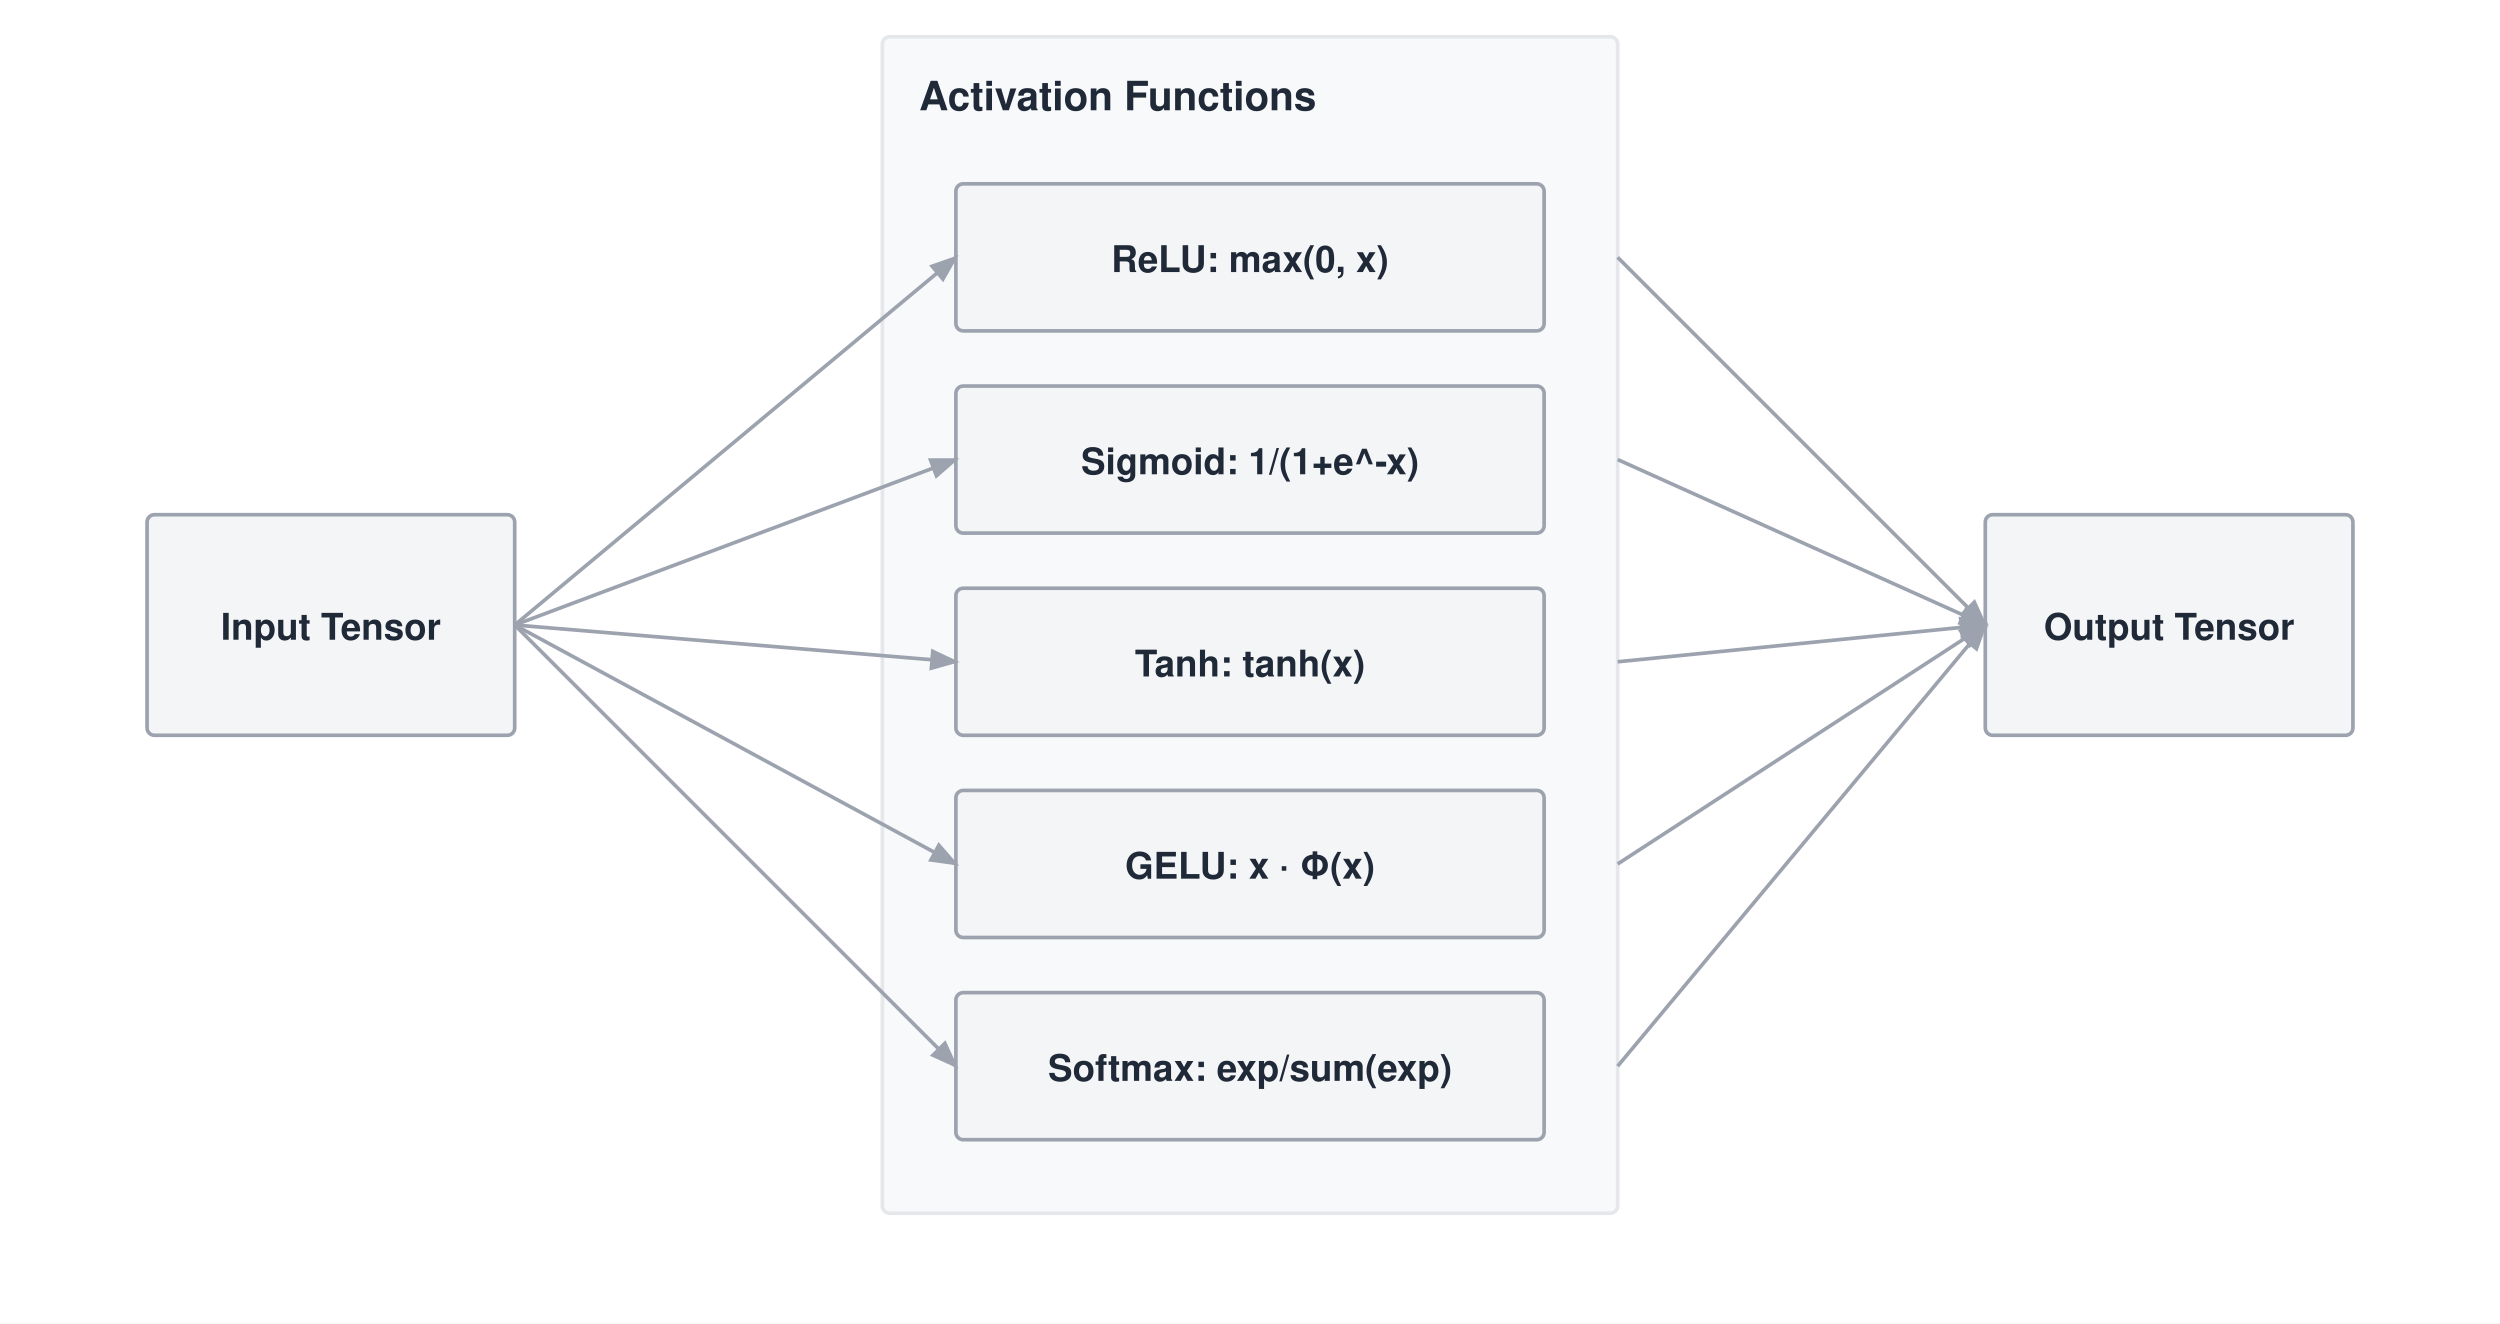
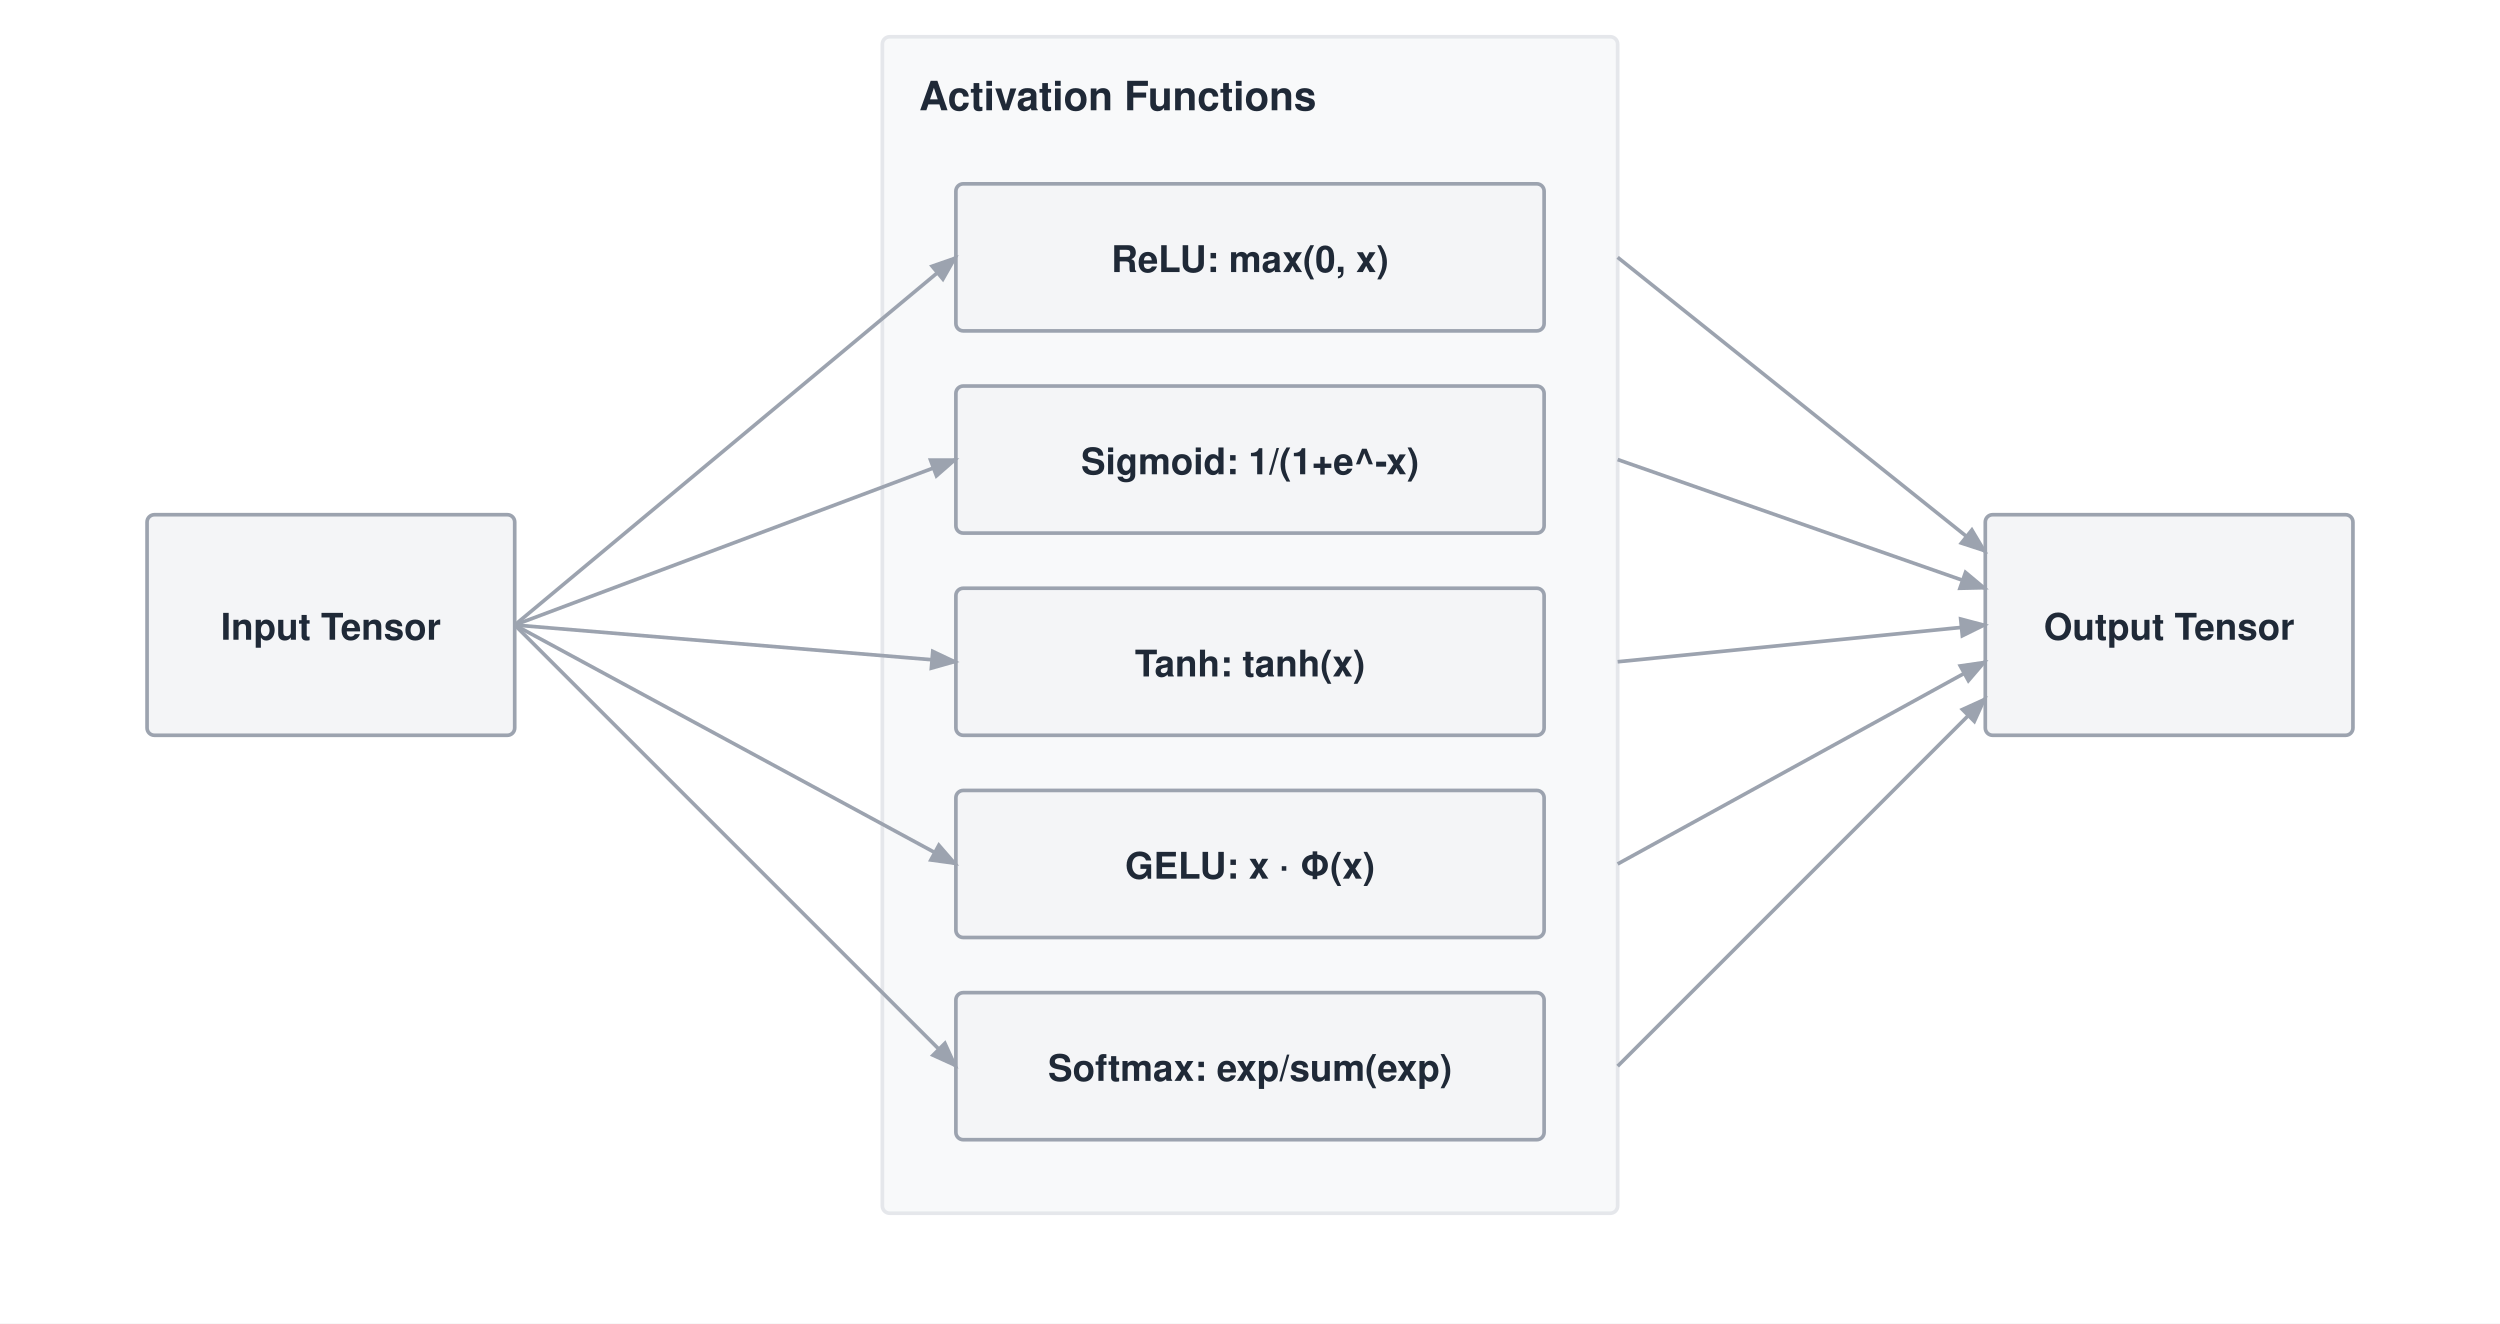
<svg xmlns="http://www.w3.org/2000/svg" viewBox="0 0 680 360" font-family="Helvetica Neue, Helvetica, Arial, sans-serif">
  <rect width="680" height="360" fill="#ffffff" />
  <defs>
    <marker id="arrow" markerWidth="8" markerHeight="6" refX="7" refY="3" orient="auto">
      <path d="M0,0 L8,3 L0,6 Z" fill="#9ca3af" />
    </marker>
  </defs>
  <g transform="translate(0,-50)">
    <rect x="40" y="190" width="100" height="60" fill="#f4f5f7" stroke="#9ca3af" stroke-width="1" rx="2" />
    <text x="90.0" y="224.0" text-anchor="middle" font-size="10" font-weight="700" fill="#1f2937">Input Tensor</text>
    <rect x="240" y="60" width="200" height="320" fill="#f8f9fa" stroke="#e5e7eb" stroke-width="1" rx="2" />
    <text x="250" y="80" font-size="11" font-weight="700" fill="#1f2937">Activation Functions</text>
    <rect x="260" y="100" width="160" height="40" fill="#f4f5f7" stroke="#9ca3af" stroke-width="1" rx="2" />
    <text x="340.0" y="124.0" text-anchor="middle" font-size="10" font-weight="700" fill="#1f2937">ReLU: max(0, x)</text>
    <rect x="260" y="155" width="160" height="40" fill="#f4f5f7" stroke="#9ca3af" stroke-width="1" rx="2" />
    <text x="340.0" y="179.0" text-anchor="middle" font-size="10" font-weight="700" fill="#1f2937">Sigmoid: 1/(1+e^-x)</text>
    <rect x="260" y="210" width="160" height="40" fill="#f4f5f7" stroke="#9ca3af" stroke-width="1" rx="2" />
    <text x="340.0" y="234.0" text-anchor="middle" font-size="10" font-weight="700" fill="#1f2937">Tanh: tanh(x)</text>
    <rect x="260" y="265" width="160" height="40" fill="#f4f5f7" stroke="#9ca3af" stroke-width="1" rx="2" />
    <text x="340.0" y="289.0" text-anchor="middle" font-size="10" font-weight="700" fill="#1f2937">GELU: x · Φ(x)</text>
    <rect x="260" y="320" width="160" height="40" fill="#f4f5f7" stroke="#9ca3af" stroke-width="1" rx="2" />
    <text x="340.0" y="344.0" text-anchor="middle" font-size="10" font-weight="700" fill="#1f2937">Softmax: exp/sum(exp)</text>
    <rect x="540" y="190" width="100" height="60" fill="#f4f5f7" stroke="#9ca3af" stroke-width="1" rx="2" />
    <text x="590.0" y="224.0" text-anchor="middle" font-size="10" font-weight="700" fill="#1f2937">Output Tensor</text>
    <path d="M140 220 L260 120" stroke="#9ca3af" stroke-width="1" fill="none" marker-end="url(#arrow)" />
    <path d="M140 220 L260 175" stroke="#9ca3af" stroke-width="1" fill="none" marker-end="url(#arrow)" />
    <path d="M140 220 L260 230" stroke="#9ca3af" stroke-width="1" fill="none" marker-end="url(#arrow)" />
    <path d="M140 220 L260 285" stroke="#9ca3af" stroke-width="1" fill="none" marker-end="url(#arrow)" />
    <path d="M140 220 L260 340" stroke="#9ca3af" stroke-width="1" fill="none" marker-end="url(#arrow)" />
-     <path d="M440 120 L540 220" stroke="#9ca3af" stroke-width="1" fill="none" marker-end="url(#arrow)" />
-     <path d="M440 175 L540 220" stroke="#9ca3af" stroke-width="1" fill="none" marker-end="url(#arrow)" />
+     <path d="M440 120 L540 200" stroke="#9ca3af" stroke-width="1" fill="none" marker-end="url(#arrow)" />
+     <path d="M440 175 L540 210" stroke="#9ca3af" stroke-width="1" fill="none" marker-end="url(#arrow)" />
    <path d="M440 230 L540 220" stroke="#9ca3af" stroke-width="1" fill="none" marker-end="url(#arrow)" />
-     <path d="M440 285 L540 220" stroke="#9ca3af" stroke-width="1" fill="none" marker-end="url(#arrow)" />
-     <path d="M440 340 L540 220" stroke="#9ca3af" stroke-width="1" fill="none" marker-end="url(#arrow)" />
+     <path d="M440 285 L540 230" stroke="#9ca3af" stroke-width="1" fill="none" marker-end="url(#arrow)" />
+     <path d="M440 340 L540 240" stroke="#9ca3af" stroke-width="1" fill="none" marker-end="url(#arrow)" />
  </g>
</svg>
